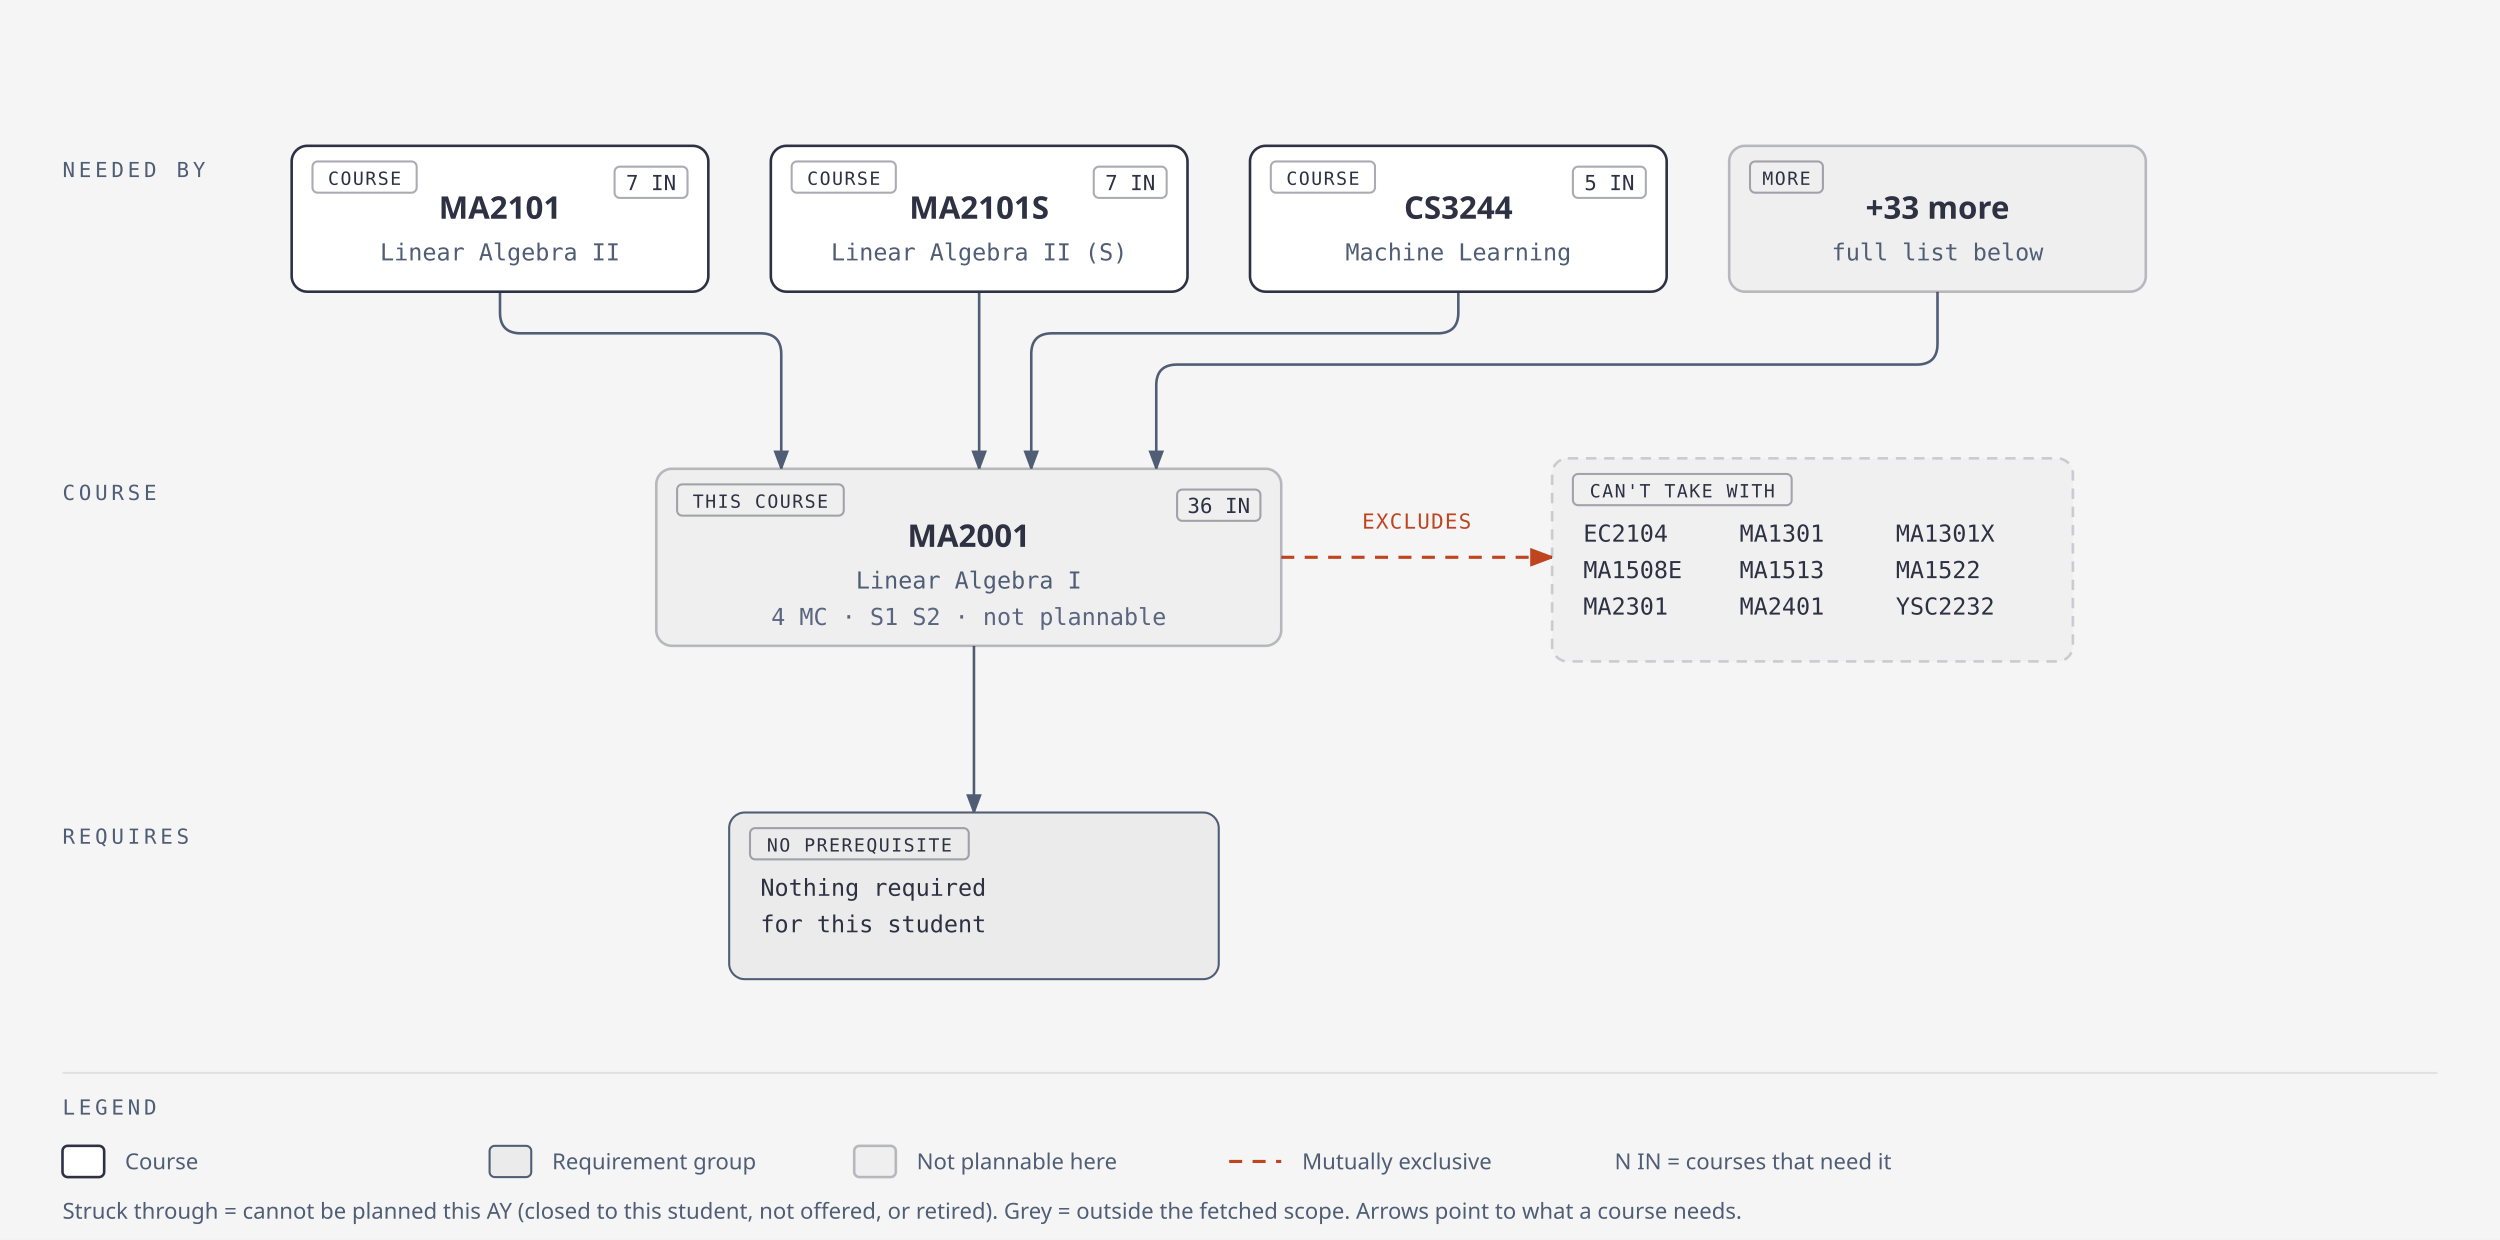
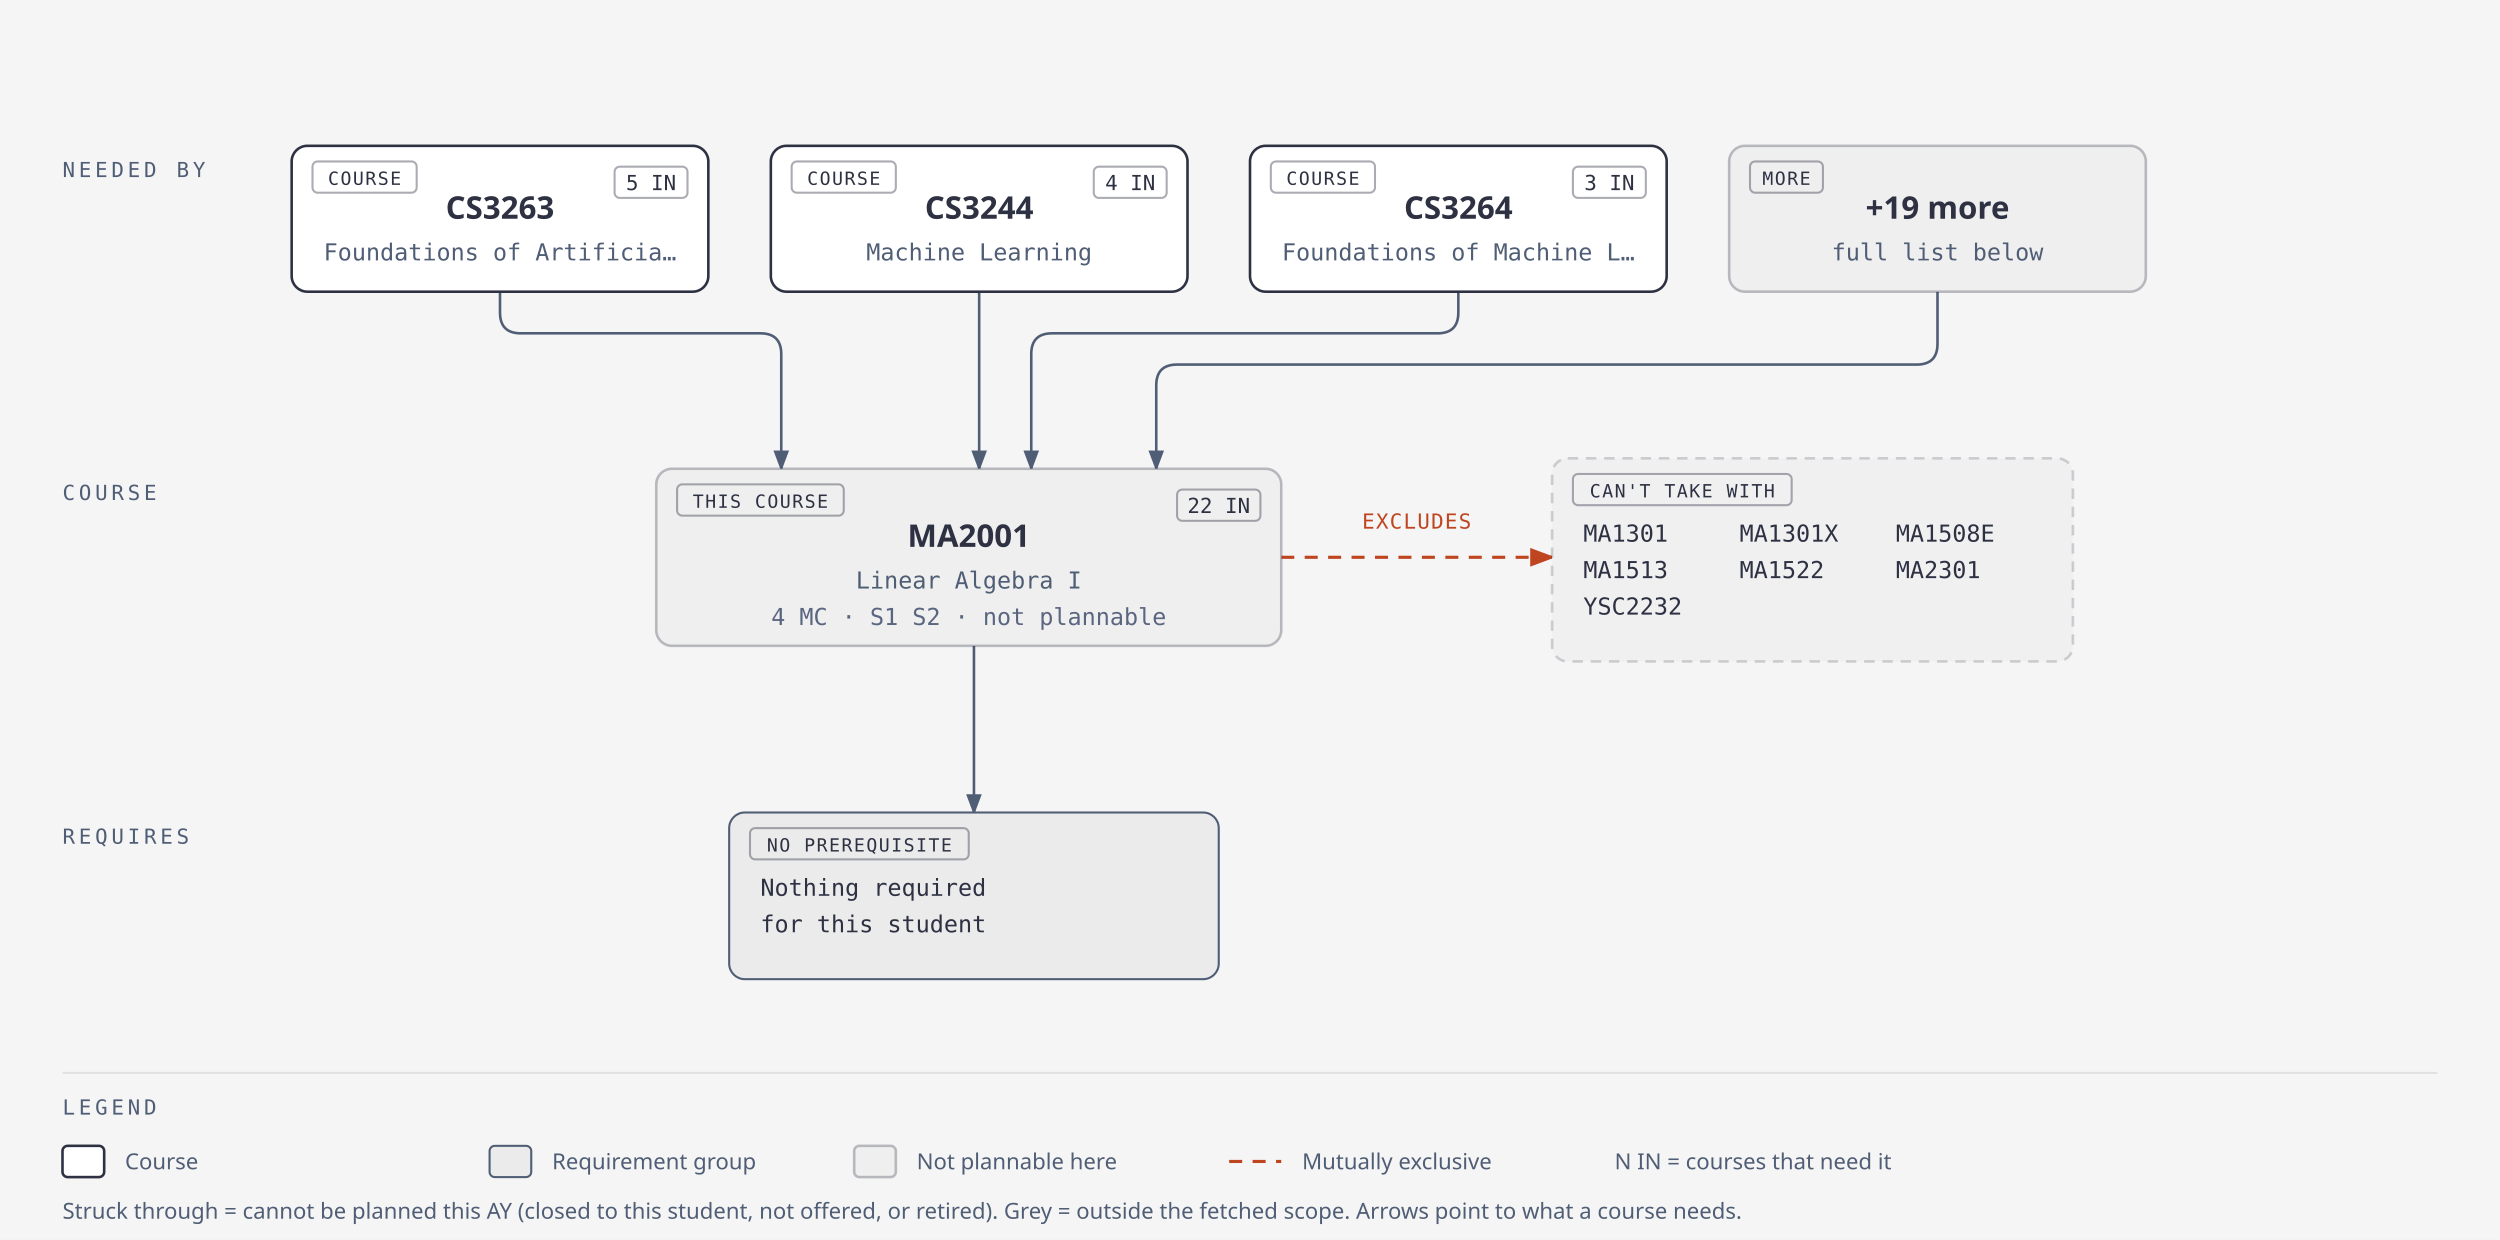
<svg xmlns="http://www.w3.org/2000/svg" width="960" height="476" viewBox="0 0 960 476" role="img" aria-labelledby="ma2001-title ma2001-desc">
  <defs>
    <marker id="arrow" markerWidth="8" markerHeight="6" refX="7" refY="3" orient="auto">
      <polygon points="0 0, 8 3, 0 6" fill="#4f5d75" />
    </marker>
    <marker id="arrow-accent" markerWidth="8" markerHeight="6" refX="7" refY="3" orient="auto">
      <polygon points="0 0, 8 3, 0 6" fill="#bf4520" />
    </marker>
  </defs>
  <rect width="100%" height="100%" fill="#f5f5f5" />
  <text x="24" y="68" fill="#4f5d75" font-size="8" font-family="'Geist Mono', ui-monospace, monospace" letter-spacing="0.18em">NEEDED BY</text>
  <text x="24" y="192" fill="#4f5d75" font-size="8" font-family="'Geist Mono', ui-monospace, monospace" letter-spacing="0.18em">COURSE</text>
  <text x="24" y="324" fill="#4f5d75" font-size="8" font-family="'Geist Mono', ui-monospace, monospace" letter-spacing="0.18em">REQUIRES</text>
  <path d="M 192,112 V 120 Q 192,128 200,128 H 292 Q 300,128 300,136 V 180" fill="none" stroke="#4f5d75" stroke-width="1" marker-end="url(#arrow)" />
  <path d="M 376,112 V 180" fill="none" stroke="#4f5d75" stroke-width="1" marker-end="url(#arrow)" />
  <path d="M 560,112 V 120 Q 560,128 552,128 H 404 Q 396,128 396,136 V 180" fill="none" stroke="#4f5d75" stroke-width="1" marker-end="url(#arrow)" />
  <path d="M 744,112 V 132 Q 744,140 736,140 H 452 Q 444,140 444,148 V 180" fill="none" stroke="#4f5d75" stroke-width="1" marker-end="url(#arrow)" />
  <path d="M 374,248 V 312" fill="none" stroke="#4f5d75" stroke-width="1" marker-end="url(#arrow)" />
  <line x1="492" y1="214" x2="596" y2="214" stroke="#bf4520" stroke-width="1.2" stroke-dasharray="5,4" marker-end="url(#arrow-accent)" />
  <rect x="518" y="194" width="52" height="12" rx="2" fill="#f5f5f5" />
  <text x="544" y="203" fill="#bf4520" font-size="8" font-family="'Geist Mono', ui-monospace, monospace" text-anchor="middle" letter-spacing="0.06em">EXCLUDES</text>
  <rect x="112" y="56" width="160" height="56" rx="6" fill="#f5f5f5" />
  <rect x="112" y="56" width="160" height="56" rx="6" fill="#ffffff" stroke="#2d3142" stroke-width="1" />
  <rect x="120" y="62" width="40" height="12" rx="2" fill="transparent" stroke="rgba(45,49,66,0.40)" stroke-width="0.8" />
  <text x="140" y="71" fill="#2d3142" font-size="7" font-family="'Geist Mono', ui-monospace, monospace" text-anchor="middle" letter-spacing="0.08em">COURSE</text>
  <rect x="236" y="64" width="28" height="12" rx="2" fill="transparent" stroke="rgba(45,49,66,0.40)" stroke-width="0.8" />
-   <text x="250" y="73" fill="#2d3142" font-size="8" font-family="'Geist Mono', ui-monospace, monospace" text-anchor="middle">7 IN</text>
-   <text x="192" y="84" fill="#2d3142" font-size="12" font-weight="600" font-family="'Geist', system-ui, sans-serif" text-anchor="middle">MA2101</text>
-   <text x="192" y="100" fill="#4f5d75" font-size="9" font-family="'Geist Mono', ui-monospace, monospace" text-anchor="middle">Linear Algebra II</text>
+   <text x="250" y="73" fill="#2d3142" font-size="8" font-family="'Geist Mono', ui-monospace, monospace" text-anchor="middle">5 IN</text>
+   <text x="192" y="84" fill="#2d3142" font-size="12" font-weight="600" font-family="'Geist', system-ui, sans-serif" text-anchor="middle">CS3263</text>
+   <text x="192" y="100" fill="#4f5d75" font-size="9" font-family="'Geist Mono', ui-monospace, monospace" text-anchor="middle">Foundations of Artificia…</text>
  <rect x="296" y="56" width="160" height="56" rx="6" fill="#f5f5f5" />
  <rect x="296" y="56" width="160" height="56" rx="6" fill="#ffffff" stroke="#2d3142" stroke-width="1" />
  <rect x="304" y="62" width="40" height="12" rx="2" fill="transparent" stroke="rgba(45,49,66,0.40)" stroke-width="0.8" />
  <text x="324" y="71" fill="#2d3142" font-size="7" font-family="'Geist Mono', ui-monospace, monospace" text-anchor="middle" letter-spacing="0.08em">COURSE</text>
  <rect x="420" y="64" width="28" height="12" rx="2" fill="transparent" stroke="rgba(45,49,66,0.40)" stroke-width="0.8" />
-   <text x="434" y="73" fill="#2d3142" font-size="8" font-family="'Geist Mono', ui-monospace, monospace" text-anchor="middle">7 IN</text>
-   <text x="376" y="84" fill="#2d3142" font-size="12" font-weight="600" font-family="'Geist', system-ui, sans-serif" text-anchor="middle">MA2101S</text>
-   <text x="376" y="100" fill="#4f5d75" font-size="9" font-family="'Geist Mono', ui-monospace, monospace" text-anchor="middle">Linear Algebra II (S)</text>
+   <text x="434" y="73" fill="#2d3142" font-size="8" font-family="'Geist Mono', ui-monospace, monospace" text-anchor="middle">4 IN</text>
+   <text x="376" y="84" fill="#2d3142" font-size="12" font-weight="600" font-family="'Geist', system-ui, sans-serif" text-anchor="middle">CS3244</text>
+   <text x="376" y="100" fill="#4f5d75" font-size="9" font-family="'Geist Mono', ui-monospace, monospace" text-anchor="middle">Machine Learning</text>
  <rect x="480" y="56" width="160" height="56" rx="6" fill="#f5f5f5" />
  <rect x="480" y="56" width="160" height="56" rx="6" fill="#ffffff" stroke="#2d3142" stroke-width="1" />
  <rect x="488" y="62" width="40" height="12" rx="2" fill="transparent" stroke="rgba(45,49,66,0.40)" stroke-width="0.8" />
  <text x="508" y="71" fill="#2d3142" font-size="7" font-family="'Geist Mono', ui-monospace, monospace" text-anchor="middle" letter-spacing="0.08em">COURSE</text>
  <rect x="604" y="64" width="28" height="12" rx="2" fill="transparent" stroke="rgba(45,49,66,0.40)" stroke-width="0.8" />
-   <text x="618" y="73" fill="#2d3142" font-size="8" font-family="'Geist Mono', ui-monospace, monospace" text-anchor="middle">5 IN</text>
-   <text x="560" y="84" fill="#2d3142" font-size="12" font-weight="600" font-family="'Geist', system-ui, sans-serif" text-anchor="middle">CS3244</text>
-   <text x="560" y="100" fill="#4f5d75" font-size="9" font-family="'Geist Mono', ui-monospace, monospace" text-anchor="middle">Machine Learning</text>
+   <text x="618" y="73" fill="#2d3142" font-size="8" font-family="'Geist Mono', ui-monospace, monospace" text-anchor="middle">3 IN</text>
+   <text x="560" y="84" fill="#2d3142" font-size="12" font-weight="600" font-family="'Geist', system-ui, sans-serif" text-anchor="middle">CS3264</text>
+   <text x="560" y="100" fill="#4f5d75" font-size="9" font-family="'Geist Mono', ui-monospace, monospace" text-anchor="middle">Foundations of Machine L…</text>
  <rect x="664" y="56" width="160" height="56" rx="6" fill="#f5f5f5" />
  <rect x="664" y="56" width="160" height="56" rx="6" fill="rgba(45,49,66,0.03)" stroke="rgba(45,49,66,0.30)" stroke-width="1" />
  <rect x="672" y="62" width="28" height="12" rx="2" fill="transparent" stroke="rgba(45,49,66,0.40)" stroke-width="0.8" />
  <text x="686" y="71" fill="#2d3142" font-size="7" font-family="'Geist Mono', ui-monospace, monospace" text-anchor="middle" letter-spacing="0.08em">MORE</text>
-   <text x="744" y="84" fill="#2d3142" font-size="12" font-weight="600" font-family="'Geist', system-ui, sans-serif" text-anchor="middle">+33 more</text>
+   <text x="744" y="84" fill="#2d3142" font-size="12" font-weight="600" font-family="'Geist', system-ui, sans-serif" text-anchor="middle">+19 more</text>
  <text x="744" y="100" fill="#4f5d75" font-size="9" font-family="'Geist Mono', ui-monospace, monospace" text-anchor="middle">full list below</text>
  <rect x="252" y="180" width="240" height="68" rx="6" fill="#f5f5f5" />
  <rect x="252" y="180" width="240" height="68" rx="6" fill="rgba(45,49,66,0.03)" stroke="rgba(45,49,66,0.30)" stroke-width="1" />
  <rect x="260" y="186" width="64" height="12" rx="2" fill="transparent" stroke="rgba(45,49,66,0.40)" stroke-width="0.8" />
  <text x="292" y="195" fill="#2d3142" font-size="7" font-family="'Geist Mono', ui-monospace, monospace" text-anchor="middle" letter-spacing="0.08em">THIS COURSE</text>
  <rect x="452" y="188" width="32" height="12" rx="2" fill="transparent" stroke="rgba(45,49,66,0.40)" stroke-width="0.8" />
-   <text x="468" y="197" fill="#2d3142" font-size="8" font-family="'Geist Mono', ui-monospace, monospace" text-anchor="middle">36 IN</text>
+   <text x="468" y="197" fill="#2d3142" font-size="8" font-family="'Geist Mono', ui-monospace, monospace" text-anchor="middle">22 IN</text>
  <text x="372" y="210" fill="#2d3142" font-size="12" font-weight="600" font-family="'Geist', system-ui, sans-serif" text-anchor="middle">MA2001</text>
  <text x="372" y="226" fill="#4f5d75" font-size="9" font-family="'Geist Mono', ui-monospace, monospace" text-anchor="middle">Linear Algebra I</text>
  <text x="372" y="240" fill="#5a6580" font-size="9" font-family="'Geist Mono', ui-monospace, monospace" text-anchor="middle">4 MC · S1 S2 · not plannable</text>
  <rect x="596" y="176" width="200" height="78" rx="6" fill="#f5f5f5" />
  <rect x="596" y="176" width="200" height="78" rx="6" fill="rgba(45,49,66,0.02)" stroke="rgba(45,49,66,0.20)" stroke-width="1" stroke-dasharray="4,3" />
  <rect x="604" y="182" width="84" height="12" rx="2" fill="transparent" stroke="rgba(45,49,66,0.40)" stroke-width="0.8" />
  <text x="646" y="191" fill="#2d3142" font-size="7" font-family="'Geist Mono', ui-monospace, monospace" text-anchor="middle" letter-spacing="0.08em">CAN'T TAKE WITH</text>
-   <text x="608" y="208" fill="#2d3142" font-size="9" font-family="'Geist Mono', ui-monospace, monospace">EC2104</text>
-   <text x="668" y="208" fill="#2d3142" font-size="9" font-family="'Geist Mono', ui-monospace, monospace">MA1301</text>
-   <text x="728" y="208" fill="#2d3142" font-size="9" font-family="'Geist Mono', ui-monospace, monospace">MA1301X</text>
-   <text x="608" y="222" fill="#2d3142" font-size="9" font-family="'Geist Mono', ui-monospace, monospace">MA1508E</text>
-   <text x="668" y="222" fill="#2d3142" font-size="9" font-family="'Geist Mono', ui-monospace, monospace">MA1513</text>
-   <text x="728" y="222" fill="#2d3142" font-size="9" font-family="'Geist Mono', ui-monospace, monospace">MA1522</text>
-   <text x="608" y="236" fill="#2d3142" font-size="9" font-family="'Geist Mono', ui-monospace, monospace">MA2301</text>
-   <text x="668" y="236" fill="#2d3142" font-size="9" font-family="'Geist Mono', ui-monospace, monospace">MA2401</text>
-   <text x="728" y="236" fill="#2d3142" font-size="9" font-family="'Geist Mono', ui-monospace, monospace">YSC2232</text>
+   <text x="608" y="208" fill="#2d3142" font-size="9" font-family="'Geist Mono', ui-monospace, monospace">MA1301</text>
+   <text x="668" y="208" fill="#2d3142" font-size="9" font-family="'Geist Mono', ui-monospace, monospace">MA1301X</text>
+   <text x="728" y="208" fill="#2d3142" font-size="9" font-family="'Geist Mono', ui-monospace, monospace">MA1508E</text>
+   <text x="608" y="222" fill="#2d3142" font-size="9" font-family="'Geist Mono', ui-monospace, monospace">MA1513</text>
+   <text x="668" y="222" fill="#2d3142" font-size="9" font-family="'Geist Mono', ui-monospace, monospace">MA1522</text>
+   <text x="728" y="222" fill="#2d3142" font-size="9" font-family="'Geist Mono', ui-monospace, monospace">MA2301</text>
+   <text x="608" y="236" fill="#2d3142" font-size="9" font-family="'Geist Mono', ui-monospace, monospace">YSC2232</text>
  <rect x="280" y="312" width="188" height="64" rx="6" fill="#f5f5f5" />
  <rect x="280" y="312" width="188" height="64" rx="6" fill="rgba(45,49,66,0.05)" stroke="#4f5d75" stroke-width="0.8" />
  <rect x="288" y="318" width="84" height="12" rx="2" fill="transparent" stroke="rgba(45,49,66,0.40)" stroke-width="0.8" />
  <text x="330" y="327" fill="#2d3142" font-size="7" font-family="'Geist Mono', ui-monospace, monospace" text-anchor="middle" letter-spacing="0.08em">NO PREREQUISITE</text>
  <text x="292" y="344" fill="#2d3142" font-size="9" font-family="'Geist Mono', ui-monospace, monospace">Nothing required</text>
  <text x="292" y="358" fill="#2d3142" font-size="9" font-family="'Geist Mono', ui-monospace, monospace">for this student</text>
  <line x1="24" y1="412" x2="936" y2="412" stroke="rgba(45,49,66,0.10)" stroke-width="0.8" />
  <text x="24" y="428" fill="#4f5d75" font-size="8" font-family="'Geist Mono', ui-monospace, monospace" letter-spacing="0.18em">LEGEND</text>
  <rect x="24" y="440" width="16" height="12" rx="2" fill="#ffffff" stroke="#2d3142" stroke-width="1" />
  <text x="48" y="449" fill="#4f5d75" font-size="8.5" font-family="'Geist', system-ui, sans-serif">Course</text>
  <rect x="188" y="440" width="16" height="12" rx="2" fill="rgba(45,49,66,0.05)" stroke="#4f5d75" stroke-width="0.8" />
  <text x="212" y="449" fill="#4f5d75" font-size="8.5" font-family="'Geist', system-ui, sans-serif">Requirement group</text>
  <rect x="328" y="440" width="16" height="12" rx="2" fill="rgba(45,49,66,0.03)" stroke="rgba(45,49,66,0.30)" stroke-width="1" />
  <text x="352" y="449" fill="#4f5d75" font-size="8.5" font-family="'Geist', system-ui, sans-serif">Not plannable here</text>
  <line x1="472" y1="446" x2="492" y2="446" stroke="#bf4520" stroke-width="1.2" stroke-dasharray="5,4" />
  <text x="500" y="449" fill="#4f5d75" font-size="8.5" font-family="'Geist', system-ui, sans-serif">Mutually exclusive</text>
  <text x="620" y="449" fill="#4f5d75" font-size="8.5" font-family="'Geist', system-ui, sans-serif">N IN = courses that need it</text>
  <text x="24" y="468" fill="#4f5d75" font-size="8.5" font-family="'Geist', system-ui, sans-serif">Struck through = cannot be planned this AY (closed to this student, not offered, or retired). Grey = outside the fetched scope. Arrows point to what a course needs.</text>
</svg>
